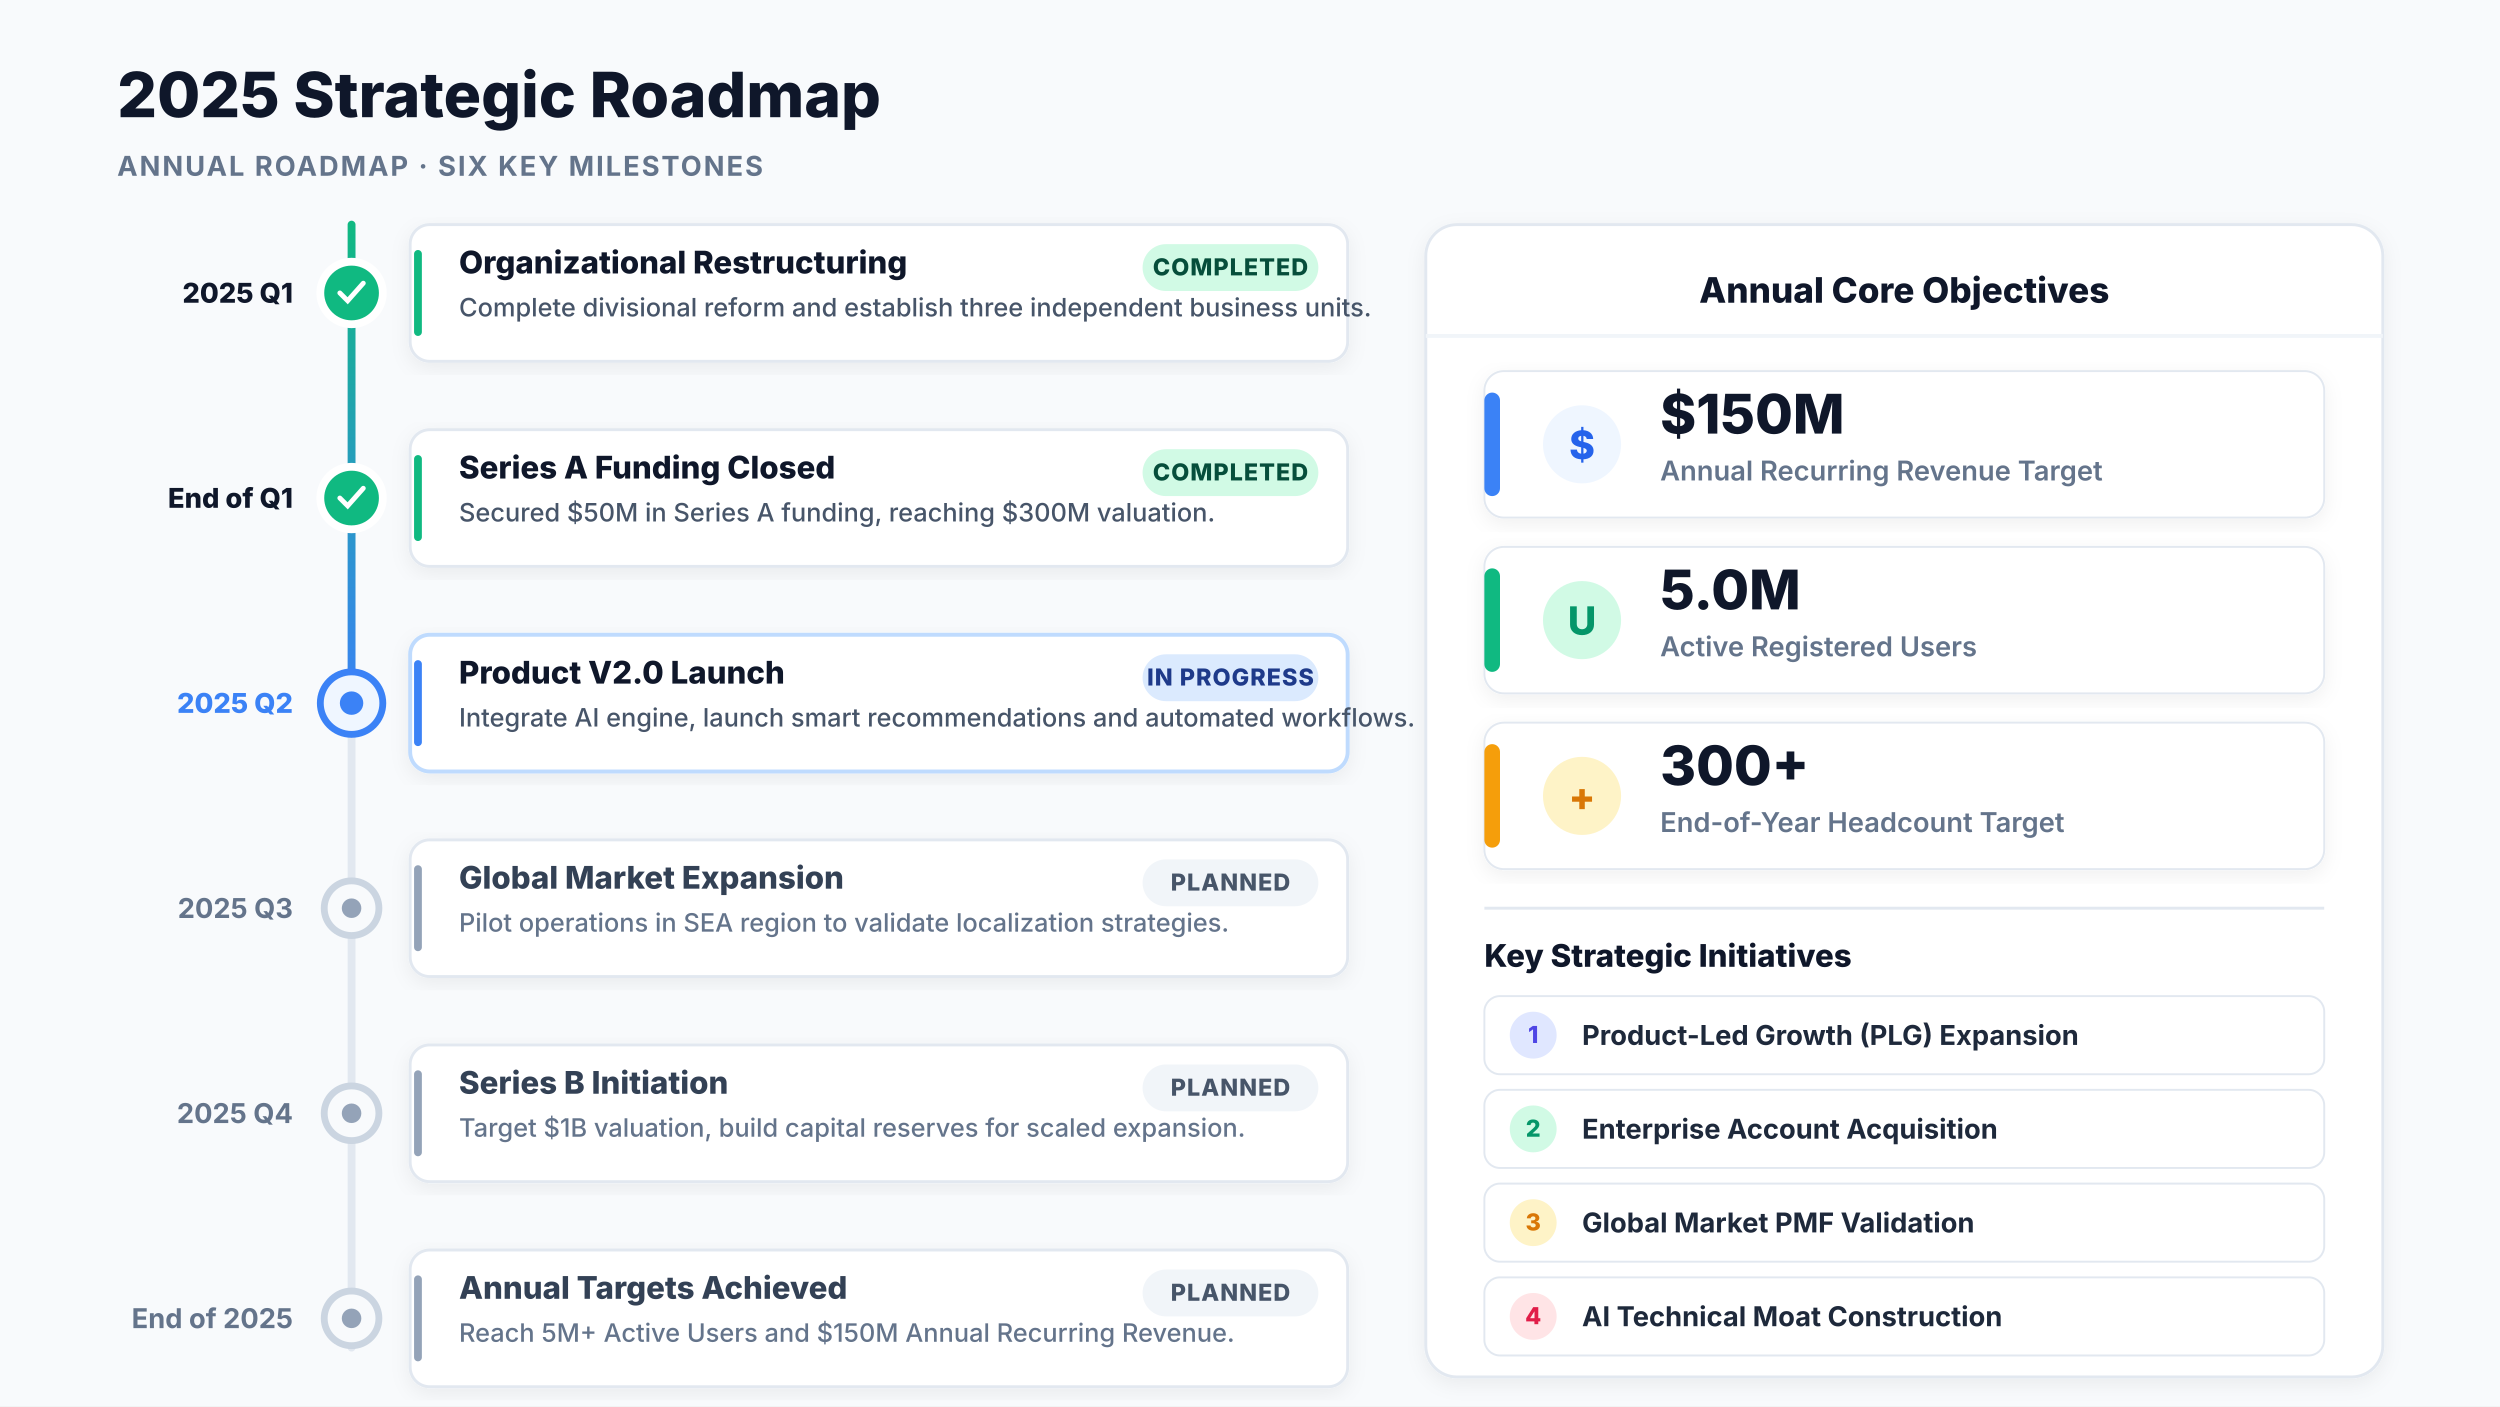
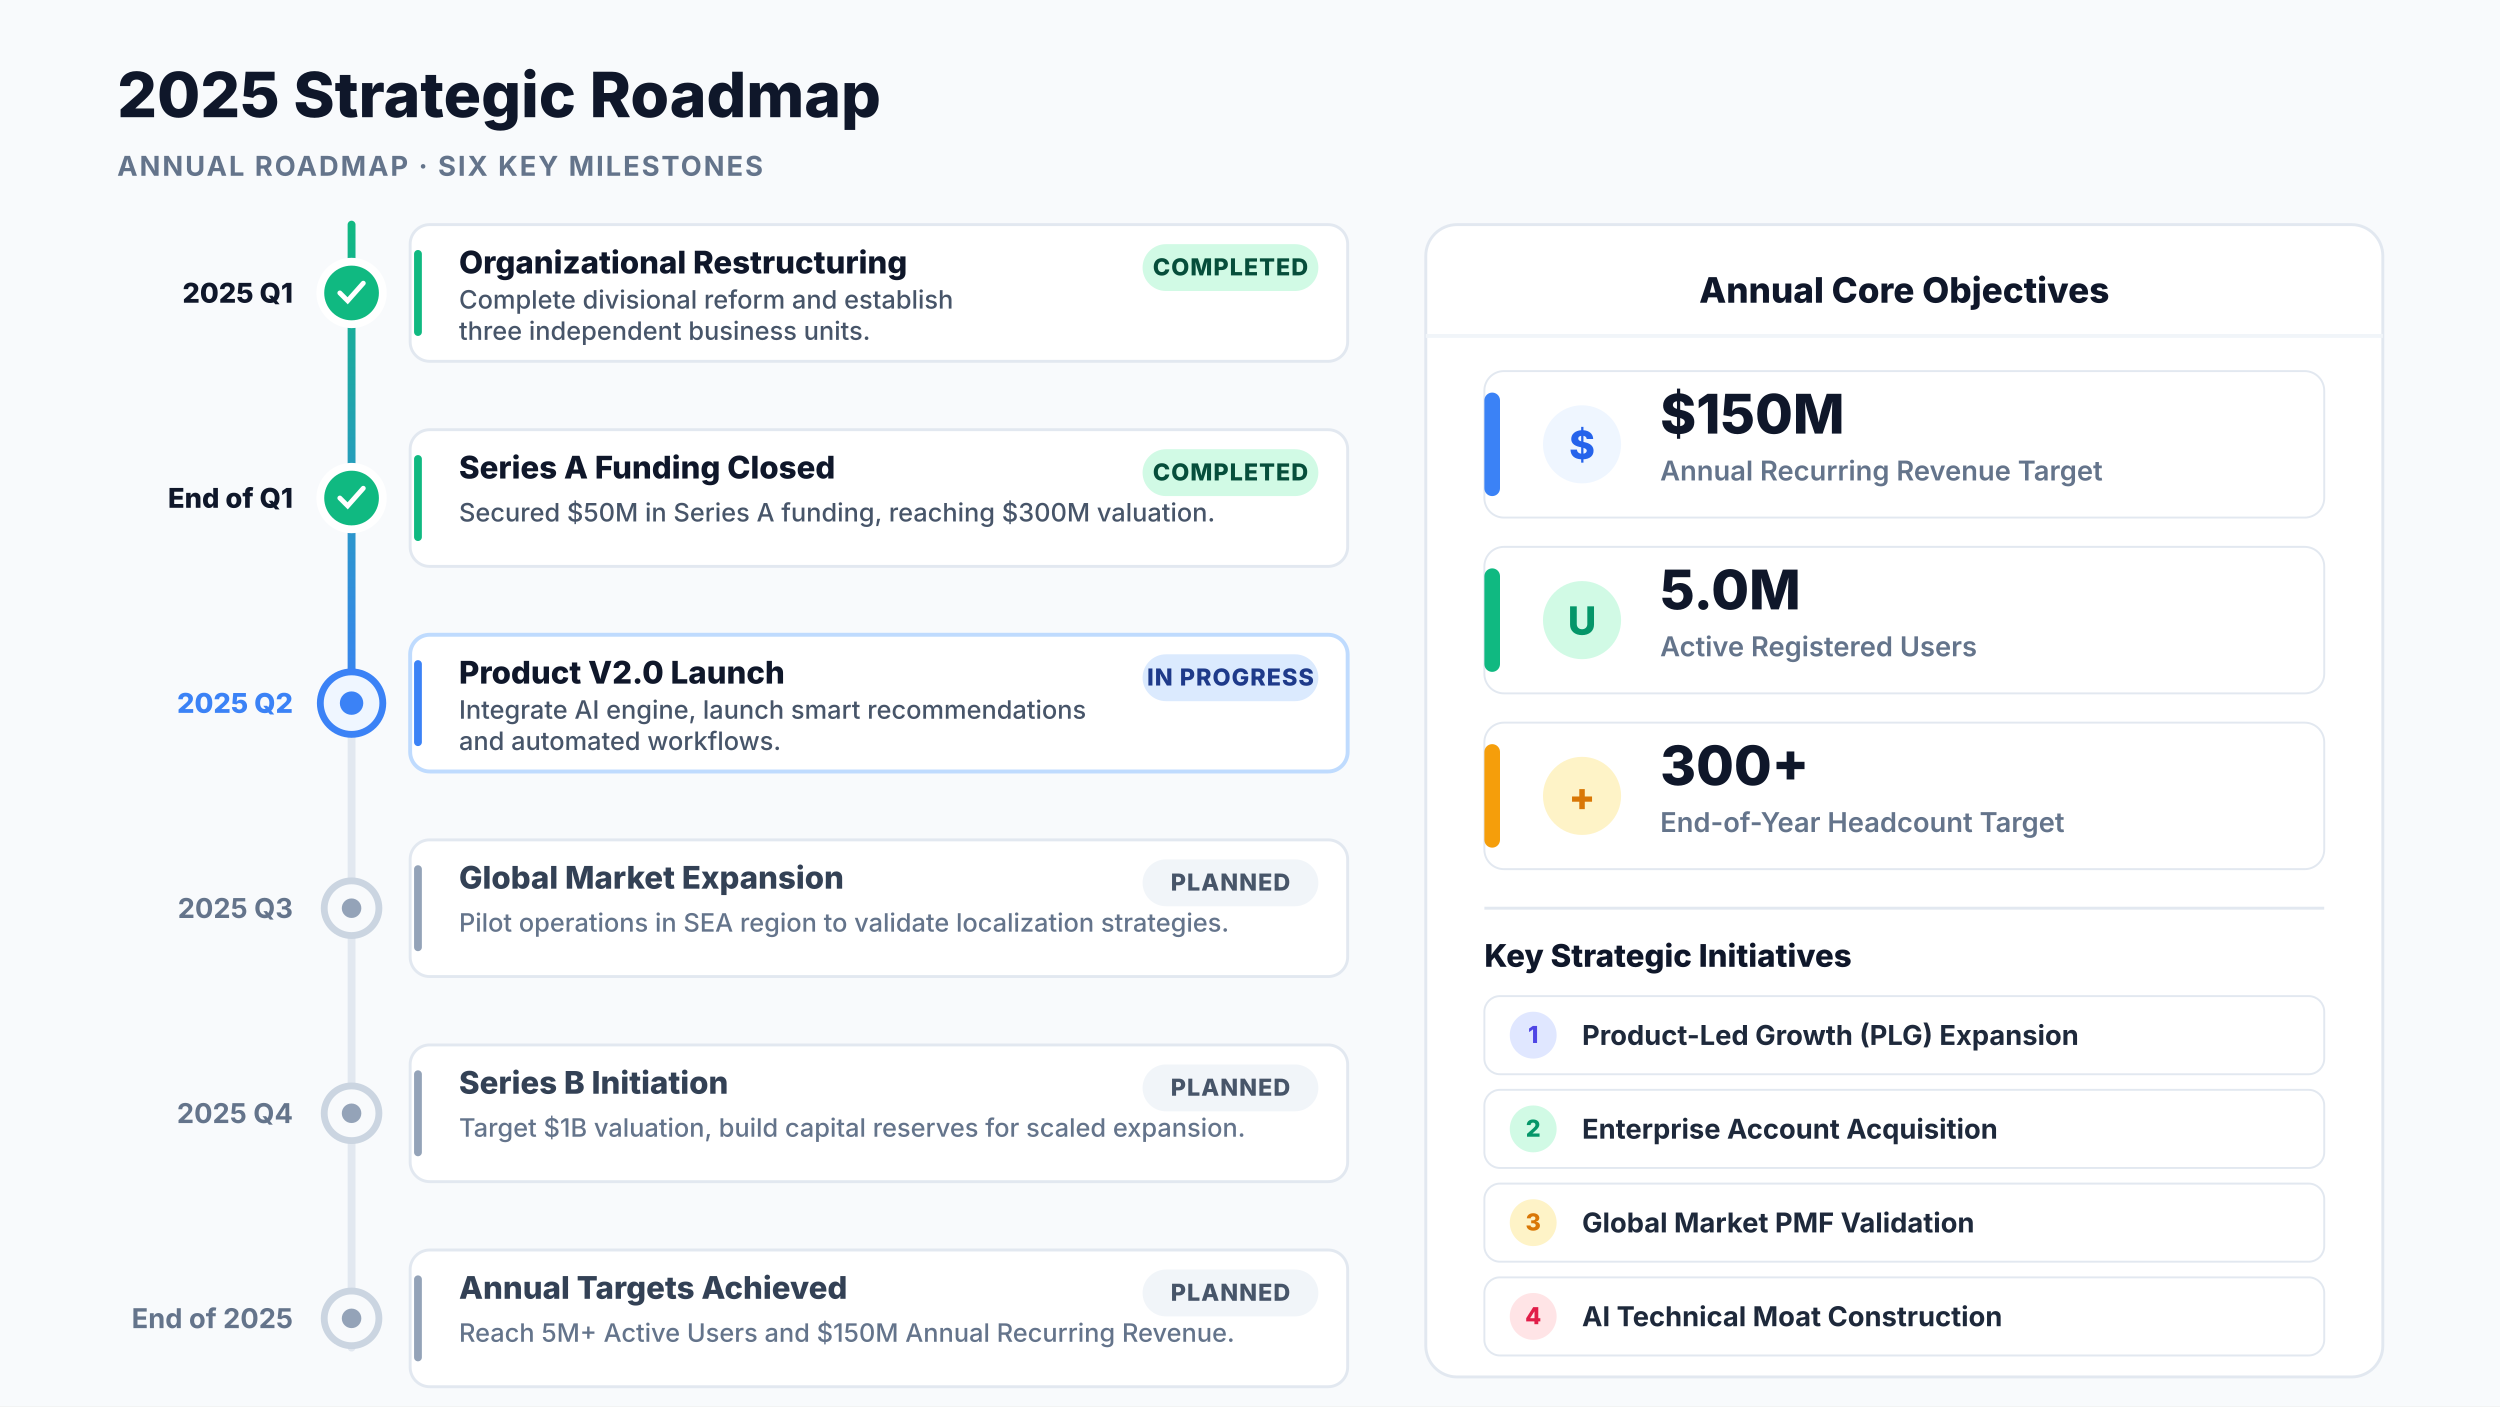
- <svg xmlns="http://www.w3.org/2000/svg" viewBox="0 0 1280 720" width="1280" height="720">
+ <svg xmlns="http://www.w3.org/2000/svg" viewBox="0 0 1280 720" width="1280" height="720" font-family="-apple-system, BlinkMacSystemFont, 'Segoe UI', sans-serif" font-size="12">
  <defs>
-     <filter id="cardShadow" x="-10%" y="-10%" width="120%" height="120%">
-       <feGaussianBlur in="SourceAlpha" stdDeviation="5" />
-       <feOffset dx="0" dy="3" result="offsetblur" />
-       <feFlood flood-color="#0F172A" flood-opacity="0.06" result="shadowColor" />
-       <feComposite in="shadowColor" in2="offsetblur" operator="in" result="shadow" />
-       <feMerge>
-         <feMergeNode in="shadow" />
-         <feMergeNode in="SourceGraphic" />
-       </feMerge>
-     </filter>
    <linearGradient id="lineGrad" x1="0%" y1="0%" x2="0%" y2="100%">
      <stop offset="0%" stop-color="#10B981" stop-opacity="1" />
      <stop offset="100%" stop-color="#3B82F6" stop-opacity="1" />
    </linearGradient>
  </defs>
  <rect width="1280" height="720" fill="#F8FAFC" />
-   <text x="60" y="60" font-family="-apple-system, BlinkMacSystemFont, 'Segoe UI', sans-serif" font-size="32" font-weight="800" fill="#0F172A">2025 Strategic Roadmap</text>
-   <text x="60" y="90" font-family="-apple-system, BlinkMacSystemFont, 'Segoe UI', sans-serif" font-size="14" font-weight="700" fill="#64748B" letter-spacing="1">ANNUAL ROADMAP · SIX KEY MILESTONES</text>
-   <line x1="180" y1="115" x2="180" y2="690" stroke="#E2E8F0" stroke-width="4" stroke-linecap="round" />
-   <rect x="178" y="113" width="4" height="249" rx="2" fill="url(#lineGrad)" />
-   <text x="150" y="155" font-family="-apple-system, BlinkMacSystemFont, 'Segoe UI', sans-serif" font-size="14" font-weight="800" fill="#0F172A" text-anchor="end">2025 Q1</text>
-   <circle cx="180" cy="150" r="16" fill="#10B981" stroke="#FFFFFF" stroke-width="4" />
-   <path d="M 174,150 L 178,154 L 186,145" stroke="#FFFFFF" stroke-width="2.5" fill="none" stroke-linecap="round" />
-   <rect x="210" y="115" width="480" height="70" rx="10" fill="#FFFFFF" stroke="#E2E8F0" stroke-width="1.5" filter="url(#cardShadow)" />
-   <line x1="214" y1="130" x2="214" y2="170" stroke="#10B981" stroke-width="4" stroke-linecap="round" />
-   <text x="235" y="140" font-family="-apple-system, BlinkMacSystemFont, 'Segoe UI', sans-serif" font-size="16" font-weight="800" fill="#0F172A">Organizational Restructuring</text>
-   <text x="235" y="162" font-family="-apple-system, BlinkMacSystemFont, 'Segoe UI', sans-serif" font-size="13" font-weight="500" fill="#475569">Complete divisional reform and establish three independent business units.</text>
-   <rect x="585" y="125" width="90" height="24" rx="12" fill="#D1FAE5" />
-   <text x="630" y="141" font-family="-apple-system, BlinkMacSystemFont, 'Segoe UI', sans-serif" font-size="12" font-weight="800" fill="#064E3B" text-anchor="middle" letter-spacing="0.5">COMPLETED</text>
-   <text x="150" y="260" font-family="-apple-system, BlinkMacSystemFont, 'Segoe UI', sans-serif" font-size="14" font-weight="800" fill="#0F172A" text-anchor="end">End of Q1</text>
-   <circle cx="180" cy="255" r="16" fill="#10B981" stroke="#FFFFFF" stroke-width="4" />
-   <path d="M 174,255 L 178,259 L 186,250" stroke="#FFFFFF" stroke-width="2.5" fill="none" stroke-linecap="round" />
-   <rect x="210" y="220" width="480" height="70" rx="10" fill="#FFFFFF" stroke="#E2E8F0" stroke-width="1.5" filter="url(#cardShadow)" />
-   <line x1="214" y1="235" x2="214" y2="275" stroke="#10B981" stroke-width="4" stroke-linecap="round" />
-   <text x="235" y="245" font-family="-apple-system, BlinkMacSystemFont, 'Segoe UI', sans-serif" font-size="16" font-weight="800" fill="#0F172A">Series A Funding Closed</text>
-   <text x="235" y="267" font-family="-apple-system, BlinkMacSystemFont, 'Segoe UI', sans-serif" font-size="13" font-weight="500" fill="#475569">Secured $50M in Series A funding, reaching $300M valuation.</text>
-   <rect x="585" y="230" width="90" height="24" rx="12" fill="#D1FAE5" />
-   <text x="630" y="246" font-family="-apple-system, BlinkMacSystemFont, 'Segoe UI', sans-serif" font-size="12" font-weight="800" fill="#064E3B" text-anchor="middle" letter-spacing="0.5">COMPLETED</text>
-   <text x="150" y="365" font-family="-apple-system, BlinkMacSystemFont, 'Segoe UI', sans-serif" font-size="14" font-weight="800" fill="#3B82F6" text-anchor="end">2025 Q2</text>
-   <circle cx="180" cy="360" r="16" fill="#EFF6FF" stroke="#3B82F6" stroke-width="3.5" />
-   <circle cx="180" cy="360" r="6" fill="#3B82F6" />
-   <rect x="210" y="325" width="480" height="70" rx="10" fill="#FFFFFF" stroke="#BFDBFE" stroke-width="2" filter="url(#cardShadow)" />
-   <line x1="214" y1="340" x2="214" y2="380" stroke="#3B82F6" stroke-width="4" stroke-linecap="round" />
-   <text x="235" y="350" font-family="-apple-system, BlinkMacSystemFont, 'Segoe UI', sans-serif" font-size="16" font-weight="800" fill="#0F172A">Product V2.0 Launch</text>
-   <text x="235" y="372" font-family="-apple-system, BlinkMacSystemFont, 'Segoe UI', sans-serif" font-size="13" font-weight="500" fill="#475569">Integrate AI engine, launch smart recommendations and automated workflows.</text>
-   <rect x="585" y="335" width="90" height="24" rx="12" fill="#DBEAFE" />
-   <text x="630" y="351" font-family="-apple-system, BlinkMacSystemFont, 'Segoe UI', sans-serif" font-size="12" font-weight="800" fill="#1E3A8A" text-anchor="middle" letter-spacing="0.5">IN PROGRESS</text>
-   <text x="150" y="470" font-family="-apple-system, BlinkMacSystemFont, 'Segoe UI', sans-serif" font-size="14" font-weight="700" fill="#64748B" text-anchor="end">2025 Q3</text>
-   <circle cx="180" cy="465" r="14" fill="#F8FAFC" stroke="#CBD5E1" stroke-width="3.5" />
-   <circle cx="180" cy="465" r="5" fill="#94A3B8" />
-   <rect x="210" y="430" width="480" height="70" rx="10" fill="#FFFFFF" stroke="#E2E8F0" stroke-width="1.5" filter="url(#cardShadow)" />
-   <line x1="214" y1="445" x2="214" y2="485" stroke="#94A3B8" stroke-width="4" stroke-linecap="round" />
-   <text x="235" y="455" font-family="-apple-system, BlinkMacSystemFont, 'Segoe UI', sans-serif" font-size="16" font-weight="800" fill="#334155">Global Market Expansion</text>
-   <text x="235" y="477" font-family="-apple-system, BlinkMacSystemFont, 'Segoe UI', sans-serif" font-size="13" font-weight="500" fill="#64748B">Pilot operations in SEA region to validate localization strategies.</text>
-   <rect x="585" y="440" width="90" height="24" rx="12" fill="#F1F5F9" />
-   <text x="630" y="456" font-family="-apple-system, BlinkMacSystemFont, 'Segoe UI', sans-serif" font-size="12" font-weight="800" fill="#475569" text-anchor="middle" letter-spacing="0.5">PLANNED</text>
-   <text x="150" y="575" font-family="-apple-system, BlinkMacSystemFont, 'Segoe UI', sans-serif" font-size="14" font-weight="700" fill="#64748B" text-anchor="end">2025 Q4</text>
-   <circle cx="180" cy="570" r="14" fill="#F8FAFC" stroke="#CBD5E1" stroke-width="3.5" />
-   <circle cx="180" cy="570" r="5" fill="#94A3B8" />
-   <rect x="210" y="535" width="480" height="70" rx="10" fill="#FFFFFF" stroke="#E2E8F0" stroke-width="1.5" filter="url(#cardShadow)" />
-   <line x1="214" y1="550" x2="214" y2="590" stroke="#94A3B8" stroke-width="4" stroke-linecap="round" />
-   <text x="235" y="560" font-family="-apple-system, BlinkMacSystemFont, 'Segoe UI', sans-serif" font-size="16" font-weight="800" fill="#334155">Series B Initiation</text>
-   <text x="235" y="582" font-family="-apple-system, BlinkMacSystemFont, 'Segoe UI', sans-serif" font-size="13" font-weight="500" fill="#64748B">Target $1B valuation, build capital reserves for scaled expansion.</text>
-   <rect x="585" y="545" width="90" height="24" rx="12" fill="#F1F5F9" />
-   <text x="630" y="561" font-family="-apple-system, BlinkMacSystemFont, 'Segoe UI', sans-serif" font-size="12" font-weight="800" fill="#475569" text-anchor="middle" letter-spacing="0.5">PLANNED</text>
-   <text x="150" y="680" font-family="-apple-system, BlinkMacSystemFont, 'Segoe UI', sans-serif" font-size="14" font-weight="700" fill="#64748B" text-anchor="end">End of 2025</text>
-   <circle cx="180" cy="675" r="14" fill="#F8FAFC" stroke="#CBD5E1" stroke-width="3.5" />
-   <circle cx="180" cy="675" r="5" fill="#94A3B8" />
-   <rect x="210" y="640" width="480" height="70" rx="10" fill="#FFFFFF" stroke="#E2E8F0" stroke-width="1.5" filter="url(#cardShadow)" />
-   <line x1="214" y1="655" x2="214" y2="695" stroke="#94A3B8" stroke-width="4" stroke-linecap="round" />
-   <text x="235" y="665" font-family="-apple-system, BlinkMacSystemFont, 'Segoe UI', sans-serif" font-size="16" font-weight="800" fill="#334155">Annual Targets Achieved</text>
-   <text x="235" y="687" font-family="-apple-system, BlinkMacSystemFont, 'Segoe UI', sans-serif" font-size="13" font-weight="500" fill="#64748B">Reach 5M+ Active Users and $150M Annual Recurring Revenue.</text>
-   <rect x="585" y="650" width="90" height="24" rx="12" fill="#F1F5F9" />
-   <text x="630" y="666" font-family="-apple-system, BlinkMacSystemFont, 'Segoe UI', sans-serif" font-size="12" font-weight="800" fill="#475569" text-anchor="middle" letter-spacing="0.5">PLANNED</text>
-   <rect x="730" y="115" width="490" height="590" rx="16" fill="#FFFFFF" stroke="#E2E8F0" stroke-width="1.5" filter="url(#cardShadow)" />
-   <text x="975" y="155" text-anchor="middle" font-family="-apple-system, BlinkMacSystemFont, 'Segoe UI', sans-serif" font-size="18" font-weight="800" fill="#0F172A">Annual Core Objectives</text>
-   <line x1="730" y1="172" x2="1220" y2="172" stroke="#F1F5F9" stroke-width="2" />
-   <rect x="760" y="190" width="430" height="75" rx="10" fill="#FFFFFF" stroke="#E2E8F0" stroke-width="1" filter="url(#cardShadow)" />
-   <line x1="764" y1="205" x2="764" y2="250" stroke="#3B82F6" stroke-width="8" stroke-linecap="round" />
-   <circle cx="810" cy="227.5" r="20" fill="#EFF6FF" />
-   <text x="810" y="235" font-family="-apple-system, BlinkMacSystemFont, 'Segoe UI', sans-serif" font-size="20" font-weight="800" fill="#2563EB" text-anchor="middle">$</text>
-   <text x="850" y="222" font-family="-apple-system, BlinkMacSystemFont, 'Segoe UI', sans-serif" font-size="28" font-weight="800" fill="#0F172A">$150M</text>
-   <text x="850" y="246" font-family="-apple-system, BlinkMacSystemFont, 'Segoe UI', sans-serif" font-size="14" font-weight="600" fill="#64748B">Annual Recurring Revenue Target</text>
-   <rect x="760" y="280" width="430" height="75" rx="10" fill="#FFFFFF" stroke="#E2E8F0" stroke-width="1" filter="url(#cardShadow)" />
-   <line x1="764" y1="295" x2="764" y2="340" stroke="#10B981" stroke-width="8" stroke-linecap="round" />
-   <circle cx="810" cy="317.5" r="20" fill="#D1FAE5" />
-   <text x="810" y="325" font-family="-apple-system, BlinkMacSystemFont, 'Segoe UI', sans-serif" font-size="20" font-weight="800" fill="#059669" text-anchor="middle">U</text>
-   <text x="850" y="312" font-family="-apple-system, BlinkMacSystemFont, 'Segoe UI', sans-serif" font-size="28" font-weight="800" fill="#0F172A">5.0M</text>
-   <text x="850" y="336" font-family="-apple-system, BlinkMacSystemFont, 'Segoe UI', sans-serif" font-size="14" font-weight="600" fill="#64748B">Active Registered Users</text>
-   <rect x="760" y="370" width="430" height="75" rx="10" fill="#FFFFFF" stroke="#E2E8F0" stroke-width="1" filter="url(#cardShadow)" />
-   <line x1="764" y1="385" x2="764" y2="430" stroke="#F59E0B" stroke-width="8" stroke-linecap="round" />
-   <circle cx="810" cy="407.5" r="20" fill="#FEF3C7" />
-   <text x="810" y="415" font-family="-apple-system, BlinkMacSystemFont, 'Segoe UI', sans-serif" font-size="20" font-weight="800" fill="#D97706" text-anchor="middle">+</text>
-   <text x="850" y="402" font-family="-apple-system, BlinkMacSystemFont, 'Segoe UI', sans-serif" font-size="28" font-weight="800" fill="#0F172A">300+</text>
-   <text x="850" y="426" font-family="-apple-system, BlinkMacSystemFont, 'Segoe UI', sans-serif" font-size="14" font-weight="600" fill="#64748B">End-of-Year Headcount Target</text>
-   <line x1="760" y1="465" x2="1190" y2="465" stroke="#E2E8F0" stroke-width="1.5" />
-   <text x="760" y="495" font-family="-apple-system, BlinkMacSystemFont, 'Segoe UI', sans-serif" font-size="16" font-weight="800" fill="#0F172A">Key Strategic Initiatives</text>
-   <rect x="760" y="510" width="430" height="40" rx="8" fill="#FFFFFF" stroke="#E2E8F0" stroke-width="1" />
-   <circle cx="785" cy="530" r="12" fill="#E0E7FF" />
-   <text x="785" y="534" font-family="-apple-system, BlinkMacSystemFont, 'Segoe UI', sans-serif" font-size="12" font-weight="800" fill="#4F46E5" text-anchor="middle">1</text>
-   <text x="810" y="535" font-family="-apple-system, BlinkMacSystemFont, 'Segoe UI', sans-serif" font-size="14" font-weight="700" fill="#1E293B">Product-Led Growth (PLG) Expansion</text>
-   <rect x="760" y="558" width="430" height="40" rx="8" fill="#FFFFFF" stroke="#E2E8F0" stroke-width="1" />
-   <circle cx="785" cy="578" r="12" fill="#D1FAE5" />
-   <text x="785" y="582" font-family="-apple-system, BlinkMacSystemFont, 'Segoe UI', sans-serif" font-size="12" font-weight="800" fill="#059669" text-anchor="middle">2</text>
-   <text x="810" y="583" font-family="-apple-system, BlinkMacSystemFont, 'Segoe UI', sans-serif" font-size="14" font-weight="700" fill="#1E293B">Enterprise Account Acquisition</text>
-   <rect x="760" y="606" width="430" height="40" rx="8" fill="#FFFFFF" stroke="#E2E8F0" stroke-width="1" />
-   <circle cx="785" cy="626" r="12" fill="#FEF3C7" />
-   <text x="785" y="630" font-family="-apple-system, BlinkMacSystemFont, 'Segoe UI', sans-serif" font-size="12" font-weight="800" fill="#D97706" text-anchor="middle">3</text>
-   <text x="810" y="631" font-family="-apple-system, BlinkMacSystemFont, 'Segoe UI', sans-serif" font-size="14" font-weight="700" fill="#1E293B">Global Market PMF Validation</text>
-   <rect x="760" y="654" width="430" height="40" rx="8" fill="#FFFFFF" stroke="#E2E8F0" stroke-width="1" />
-   <circle cx="785" cy="674" r="12" fill="#FFE4E6" />
-   <text x="785" y="678" font-family="-apple-system, BlinkMacSystemFont, 'Segoe UI', sans-serif" font-size="12" font-weight="800" fill="#E11D48" text-anchor="middle">4</text>
-   <text x="810" y="679" font-family="-apple-system, BlinkMacSystemFont, 'Segoe UI', sans-serif" font-size="14" font-weight="700" fill="#1E293B">AI Technical Moat Construction</text>
+   <g id="header" data-pptx-bounds="60 30 600 70">
+     <text x="60" y="60" font-size="32" font-weight="800" fill="#0F172A">2025 Strategic Roadmap</text>
+     <text x="60" y="90" font-size="14" font-weight="700" fill="#64748B" letter-spacing="1">ANNUAL ROADMAP · SIX KEY MILESTONES</text>
+   </g>
+   <g id="timeline-axis" data-pptx-bounds="176 113 8 577">
+     <line x1="180" y1="115" x2="180" y2="690" stroke="#E2E8F0" stroke-width="4" stroke-linecap="round" />
+     <rect x="178" y="113" width="4" height="249" rx="2" fill="url(#lineGrad)" />
+   </g>
+   <g id="milestone-01" data-pptx-bounds="60 115 630 70">
+     <text x="150" y="155" font-size="14" font-weight="800" fill="#0F172A" text-anchor="end">2025 Q1</text>
+     <circle cx="180" cy="150" r="16" fill="#10B981" stroke="#FFFFFF" stroke-width="4" />
+     <path d="M 174,150 L 178,154 L 186,145" stroke="#FFFFFF" stroke-width="2.5" fill="none" stroke-linecap="round" />
+     <rect x="210" y="115" width="480" height="70" rx="10" fill="#FFFFFF" stroke="#E2E8F0" stroke-width="1.5" />
+     <line x1="214" y1="130" x2="214" y2="170" stroke="#10B981" stroke-width="4" stroke-linecap="round" />
+     <text x="235" y="140" font-size="16" font-weight="800" fill="#0F172A">Organizational Restructuring</text>
+     <text x="235" y="158" font-size="13" font-weight="500" fill="#475569">Complete divisional reform and establish<tspan x="235" dy="16">three independent business units.</tspan>
+     </text>
+     <rect x="585" y="125" width="90" height="24" rx="12" fill="#D1FAE5" />
+     <text x="630" y="141" font-weight="800" fill="#064E3B" text-anchor="middle" letter-spacing="0.5">COMPLETED</text>
+   </g>
+   <g id="milestone-02" data-pptx-bounds="60 220 630 70">
+     <text x="150" y="260" font-size="14" font-weight="800" fill="#0F172A" text-anchor="end">End of Q1</text>
+     <circle cx="180" cy="255" r="16" fill="#10B981" stroke="#FFFFFF" stroke-width="4" />
+     <path d="M 174,255 L 178,259 L 186,250" stroke="#FFFFFF" stroke-width="2.5" fill="none" stroke-linecap="round" />
+     <rect x="210" y="220" width="480" height="70" rx="10" fill="#FFFFFF" stroke="#E2E8F0" stroke-width="1.5" />
+     <line x1="214" y1="235" x2="214" y2="275" stroke="#10B981" stroke-width="4" stroke-linecap="round" />
+     <text x="235" y="245" font-size="16" font-weight="800" fill="#0F172A">Series A Funding Closed</text>
+     <text x="235" y="267" font-size="13" font-weight="500" fill="#475569">Secured $50M in Series A funding, reaching $300M valuation.</text>
+     <rect x="585" y="230" width="90" height="24" rx="12" fill="#D1FAE5" />
+     <text x="630" y="246" font-weight="800" fill="#064E3B" text-anchor="middle" letter-spacing="0.5">COMPLETED</text>
+   </g>
+   <g id="milestone-03" data-pptx-bounds="60 325 630 70">
+     <text x="150" y="365" font-size="14" font-weight="800" fill="#3B82F6" text-anchor="end">2025 Q2</text>
+     <circle cx="180" cy="360" r="16" fill="#EFF6FF" stroke="#3B82F6" stroke-width="3.5" />
+     <circle cx="180" cy="360" r="6" fill="#3B82F6" />
+     <rect x="210" y="325" width="480" height="70" rx="10" fill="#FFFFFF" stroke="#BFDBFE" stroke-width="2" />
+     <line x1="214" y1="340" x2="214" y2="380" stroke="#3B82F6" stroke-width="4" stroke-linecap="round" />
+     <text x="235" y="350" font-size="16" font-weight="800" fill="#0F172A">Product V2.0 Launch</text>
+     <text x="235" y="368" font-size="13" font-weight="500" fill="#475569">Integrate AI engine, launch smart recommendations<tspan x="235" dy="16">and automated workflows.</tspan>
+     </text>
+     <rect x="585" y="335" width="90" height="24" rx="12" fill="#DBEAFE" />
+     <text x="630" y="351" font-weight="800" fill="#1E3A8A" text-anchor="middle" letter-spacing="0.5">IN PROGRESS</text>
+   </g>
+   <g id="milestone-04" data-pptx-bounds="60 430 630 70">
+     <text x="150" y="470" font-size="14" font-weight="700" fill="#64748B" text-anchor="end">2025 Q3</text>
+     <circle cx="180" cy="465" r="14" fill="#F8FAFC" stroke="#CBD5E1" stroke-width="3.5" />
+     <circle cx="180" cy="465" r="5" fill="#94A3B8" />
+     <rect x="210" y="430" width="480" height="70" rx="10" fill="#FFFFFF" stroke="#E2E8F0" stroke-width="1.5" />
+     <line x1="214" y1="445" x2="214" y2="485" stroke="#94A3B8" stroke-width="4" stroke-linecap="round" />
+     <text x="235" y="455" font-size="16" font-weight="800" fill="#334155">Global Market Expansion</text>
+     <text x="235" y="477" font-size="13" font-weight="500" fill="#64748B">Pilot operations in SEA region to validate localization strategies.</text>
+     <rect x="585" y="440" width="90" height="24" rx="12" fill="#F1F5F9" />
+     <text x="630" y="456" font-weight="800" fill="#475569" text-anchor="middle" letter-spacing="0.5">PLANNED</text>
+   </g>
+   <g id="milestone-05" data-pptx-bounds="60 535 630 70">
+     <text x="150" y="575" font-size="14" font-weight="700" fill="#64748B" text-anchor="end">2025 Q4</text>
+     <circle cx="180" cy="570" r="14" fill="#F8FAFC" stroke="#CBD5E1" stroke-width="3.5" />
+     <circle cx="180" cy="570" r="5" fill="#94A3B8" />
+     <rect x="210" y="535" width="480" height="70" rx="10" fill="#FFFFFF" stroke="#E2E8F0" stroke-width="1.5" />
+     <line x1="214" y1="550" x2="214" y2="590" stroke="#94A3B8" stroke-width="4" stroke-linecap="round" />
+     <text x="235" y="560" font-size="16" font-weight="800" fill="#334155">Series B Initiation</text>
+     <text x="235" y="582" font-size="13" font-weight="500" fill="#64748B">Target $1B valuation, build capital reserves for scaled expansion.</text>
+     <rect x="585" y="545" width="90" height="24" rx="12" fill="#F1F5F9" />
+     <text x="630" y="561" font-weight="800" fill="#475569" text-anchor="middle" letter-spacing="0.5">PLANNED</text>
+   </g>
+   <g id="milestone-06" data-pptx-bounds="60 640 630 70">
+     <text x="150" y="680" font-size="14" font-weight="700" fill="#64748B" text-anchor="end">End of 2025</text>
+     <circle cx="180" cy="675" r="14" fill="#F8FAFC" stroke="#CBD5E1" stroke-width="3.5" />
+     <circle cx="180" cy="675" r="5" fill="#94A3B8" />
+     <rect x="210" y="640" width="480" height="70" rx="10" fill="#FFFFFF" stroke="#E2E8F0" stroke-width="1.5" />
+     <line x1="214" y1="655" x2="214" y2="695" stroke="#94A3B8" stroke-width="4" stroke-linecap="round" />
+     <text x="235" y="665" font-size="16" font-weight="800" fill="#334155">Annual Targets Achieved</text>
+     <text x="235" y="687" font-size="13" font-weight="500" fill="#64748B">Reach 5M+ Active Users and $150M Annual Recurring Revenue.</text>
+     <rect x="585" y="650" width="90" height="24" rx="12" fill="#F1F5F9" />
+     <text x="630" y="666" font-weight="800" fill="#475569" text-anchor="middle" letter-spacing="0.5">PLANNED</text>
+   </g>
+   <g id="objectives-dashboard" data-pptx-bounds="730 115 490 590">
+     <rect x="730" y="115" width="490" height="590" rx="16" fill="#FFFFFF" stroke="#E2E8F0" stroke-width="1.5" />
+     <text x="975" y="155" text-anchor="middle" font-size="18" font-weight="800" fill="#0F172A">Annual Core Objectives</text>
+     <line x1="730" y1="172" x2="1220" y2="172" stroke="#F1F5F9" stroke-width="2" />
+     <rect x="760" y="190" width="430" height="75" rx="10" fill="#FFFFFF" stroke="#E2E8F0" stroke-width="1" />
+     <line x1="764" y1="205" x2="764" y2="250" stroke="#3B82F6" stroke-width="8" stroke-linecap="round" />
+     <circle cx="810" cy="227.5" r="20" fill="#EFF6FF" />
+     <text x="810" y="235" font-size="20" font-weight="800" fill="#2563EB" text-anchor="middle">$</text>
+     <text x="850" y="222" font-size="28" font-weight="800" fill="#0F172A">$150M</text>
+     <text x="850" y="246" font-size="14" font-weight="600" fill="#64748B">Annual Recurring Revenue Target</text>
+     <rect x="760" y="280" width="430" height="75" rx="10" fill="#FFFFFF" stroke="#E2E8F0" stroke-width="1" />
+     <line x1="764" y1="295" x2="764" y2="340" stroke="#10B981" stroke-width="8" stroke-linecap="round" />
+     <circle cx="810" cy="317.5" r="20" fill="#D1FAE5" />
+     <text x="810" y="325" font-size="20" font-weight="800" fill="#059669" text-anchor="middle">U</text>
+     <text x="850" y="312" font-size="28" font-weight="800" fill="#0F172A">5.0M</text>
+     <text x="850" y="336" font-size="14" font-weight="600" fill="#64748B">Active Registered Users</text>
+     <rect x="760" y="370" width="430" height="75" rx="10" fill="#FFFFFF" stroke="#E2E8F0" stroke-width="1" />
+     <line x1="764" y1="385" x2="764" y2="430" stroke="#F59E0B" stroke-width="8" stroke-linecap="round" />
+     <circle cx="810" cy="407.5" r="20" fill="#FEF3C7" />
+     <text x="810" y="415" font-size="20" font-weight="800" fill="#D97706" text-anchor="middle">+</text>
+     <text x="850" y="402" font-size="28" font-weight="800" fill="#0F172A">300+</text>
+     <text x="850" y="426" font-size="14" font-weight="600" fill="#64748B">End-of-Year Headcount Target</text>
+     <line x1="760" y1="465" x2="1190" y2="465" stroke="#E2E8F0" stroke-width="1.5" />
+     <text x="760" y="495" font-size="16" font-weight="800" fill="#0F172A">Key Strategic Initiatives</text>
+     <rect x="760" y="510" width="430" height="40" rx="8" fill="#FFFFFF" stroke="#E2E8F0" stroke-width="1" />
+     <circle cx="785" cy="530" r="12" fill="#E0E7FF" />
+     <text x="785" y="534" font-weight="800" fill="#4F46E5" text-anchor="middle">1</text>
+     <text x="810" y="535" font-size="14" font-weight="700" fill="#1E293B">Product-Led Growth (PLG) Expansion</text>
+     <rect x="760" y="558" width="430" height="40" rx="8" fill="#FFFFFF" stroke="#E2E8F0" stroke-width="1" />
+     <circle cx="785" cy="578" r="12" fill="#D1FAE5" />
+     <text x="785" y="582" font-weight="800" fill="#059669" text-anchor="middle">2</text>
+     <text x="810" y="583" font-size="14" font-weight="700" fill="#1E293B">Enterprise Account Acquisition</text>
+     <rect x="760" y="606" width="430" height="40" rx="8" fill="#FFFFFF" stroke="#E2E8F0" stroke-width="1" />
+     <circle cx="785" cy="626" r="12" fill="#FEF3C7" />
+     <text x="785" y="630" font-weight="800" fill="#D97706" text-anchor="middle">3</text>
+     <text x="810" y="631" font-size="14" font-weight="700" fill="#1E293B">Global Market PMF Validation</text>
+     <rect x="760" y="654" width="430" height="40" rx="8" fill="#FFFFFF" stroke="#E2E8F0" stroke-width="1" />
+     <circle cx="785" cy="674" r="12" fill="#FFE4E6" />
+     <text x="785" y="678" font-weight="800" fill="#E11D48" text-anchor="middle">4</text>
+     <text x="810" y="679" font-size="14" font-weight="700" fill="#1E293B">AI Technical Moat Construction</text>
+   </g>
</svg>
